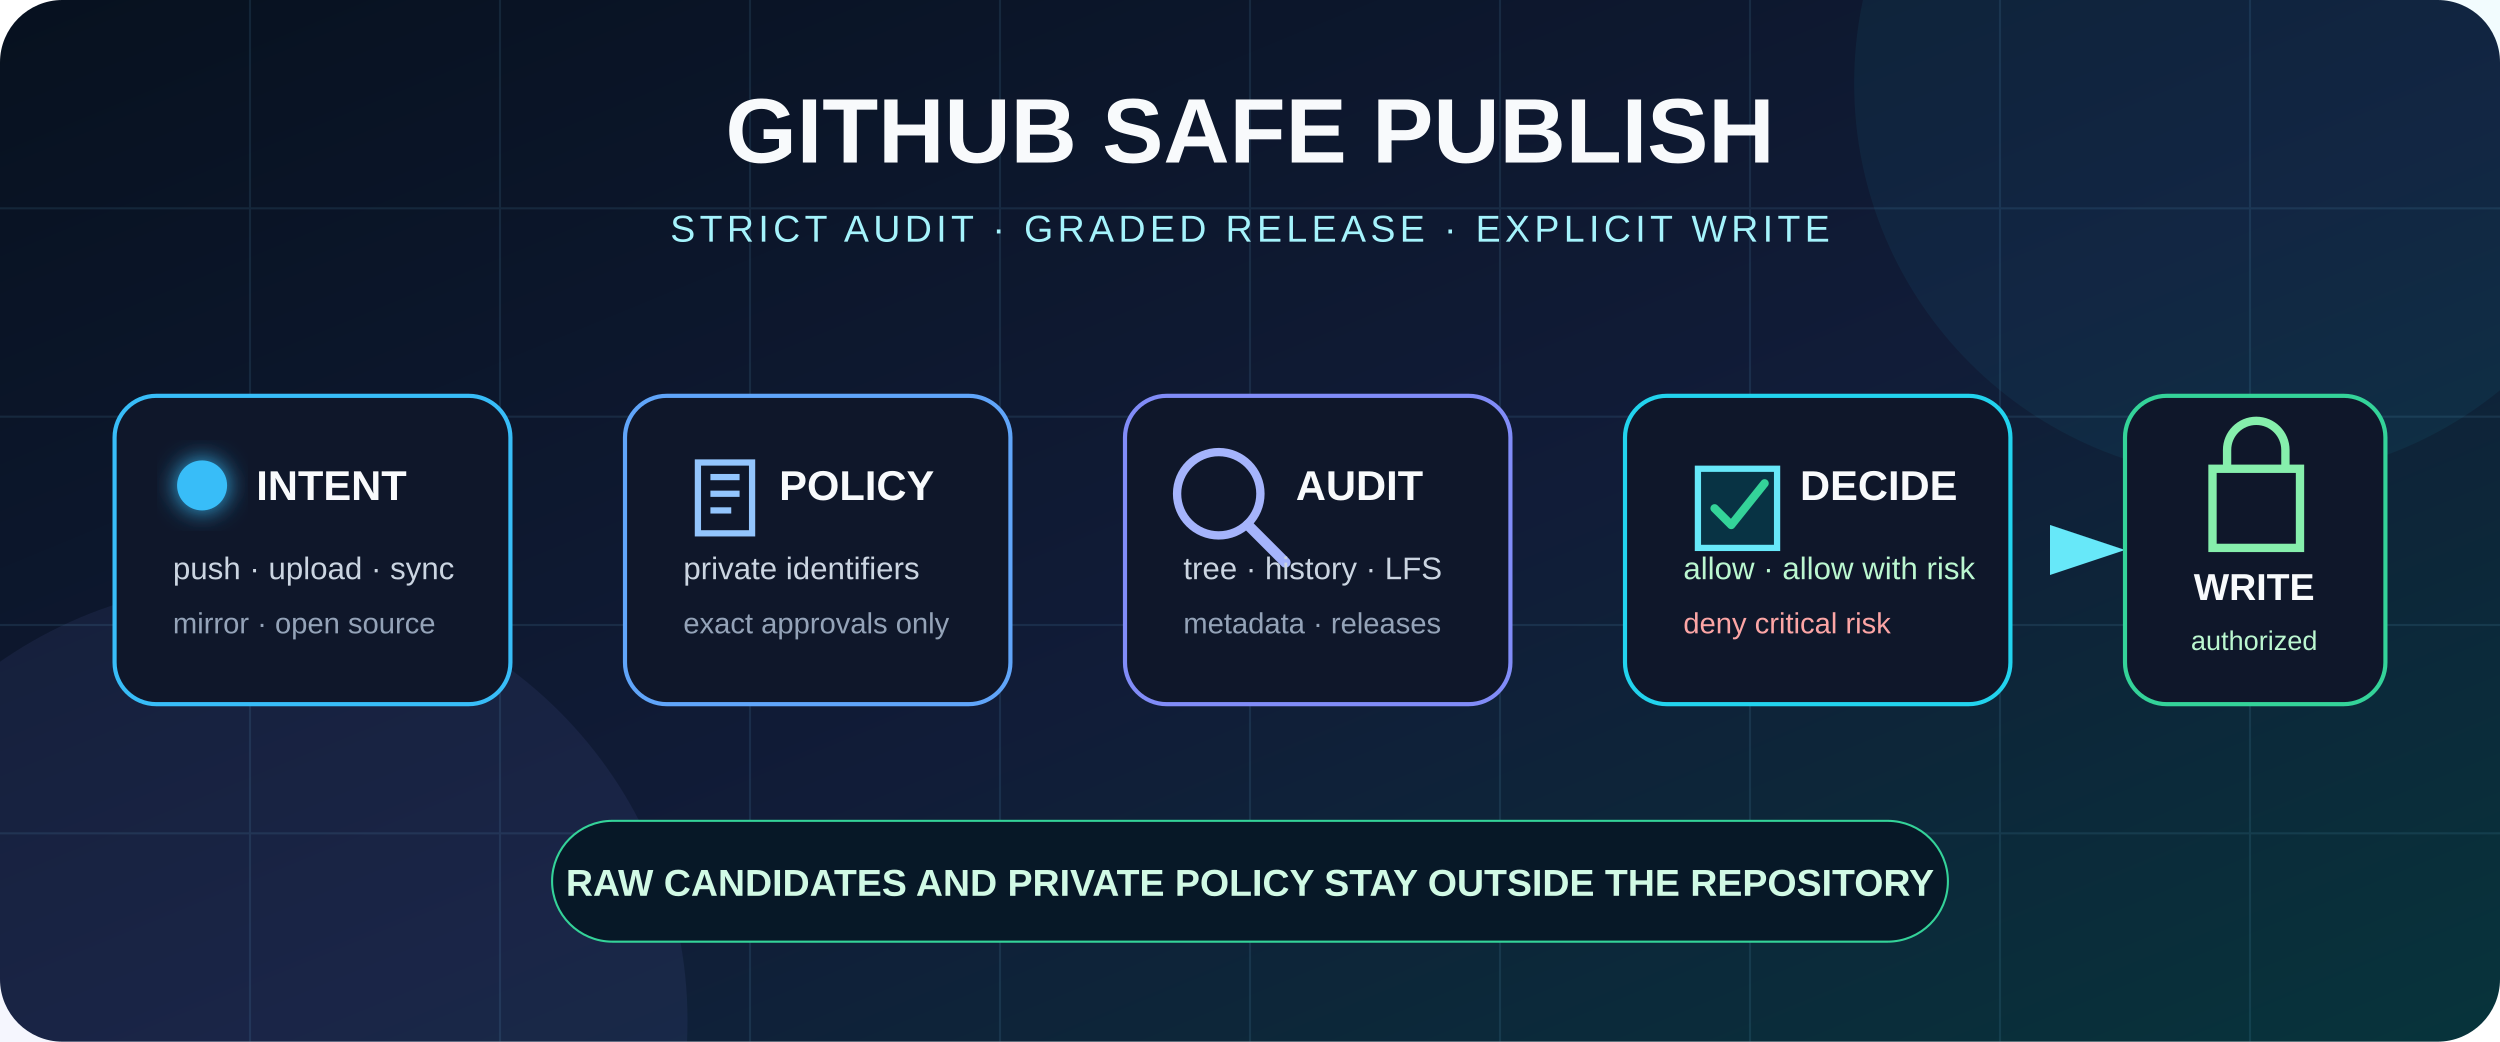
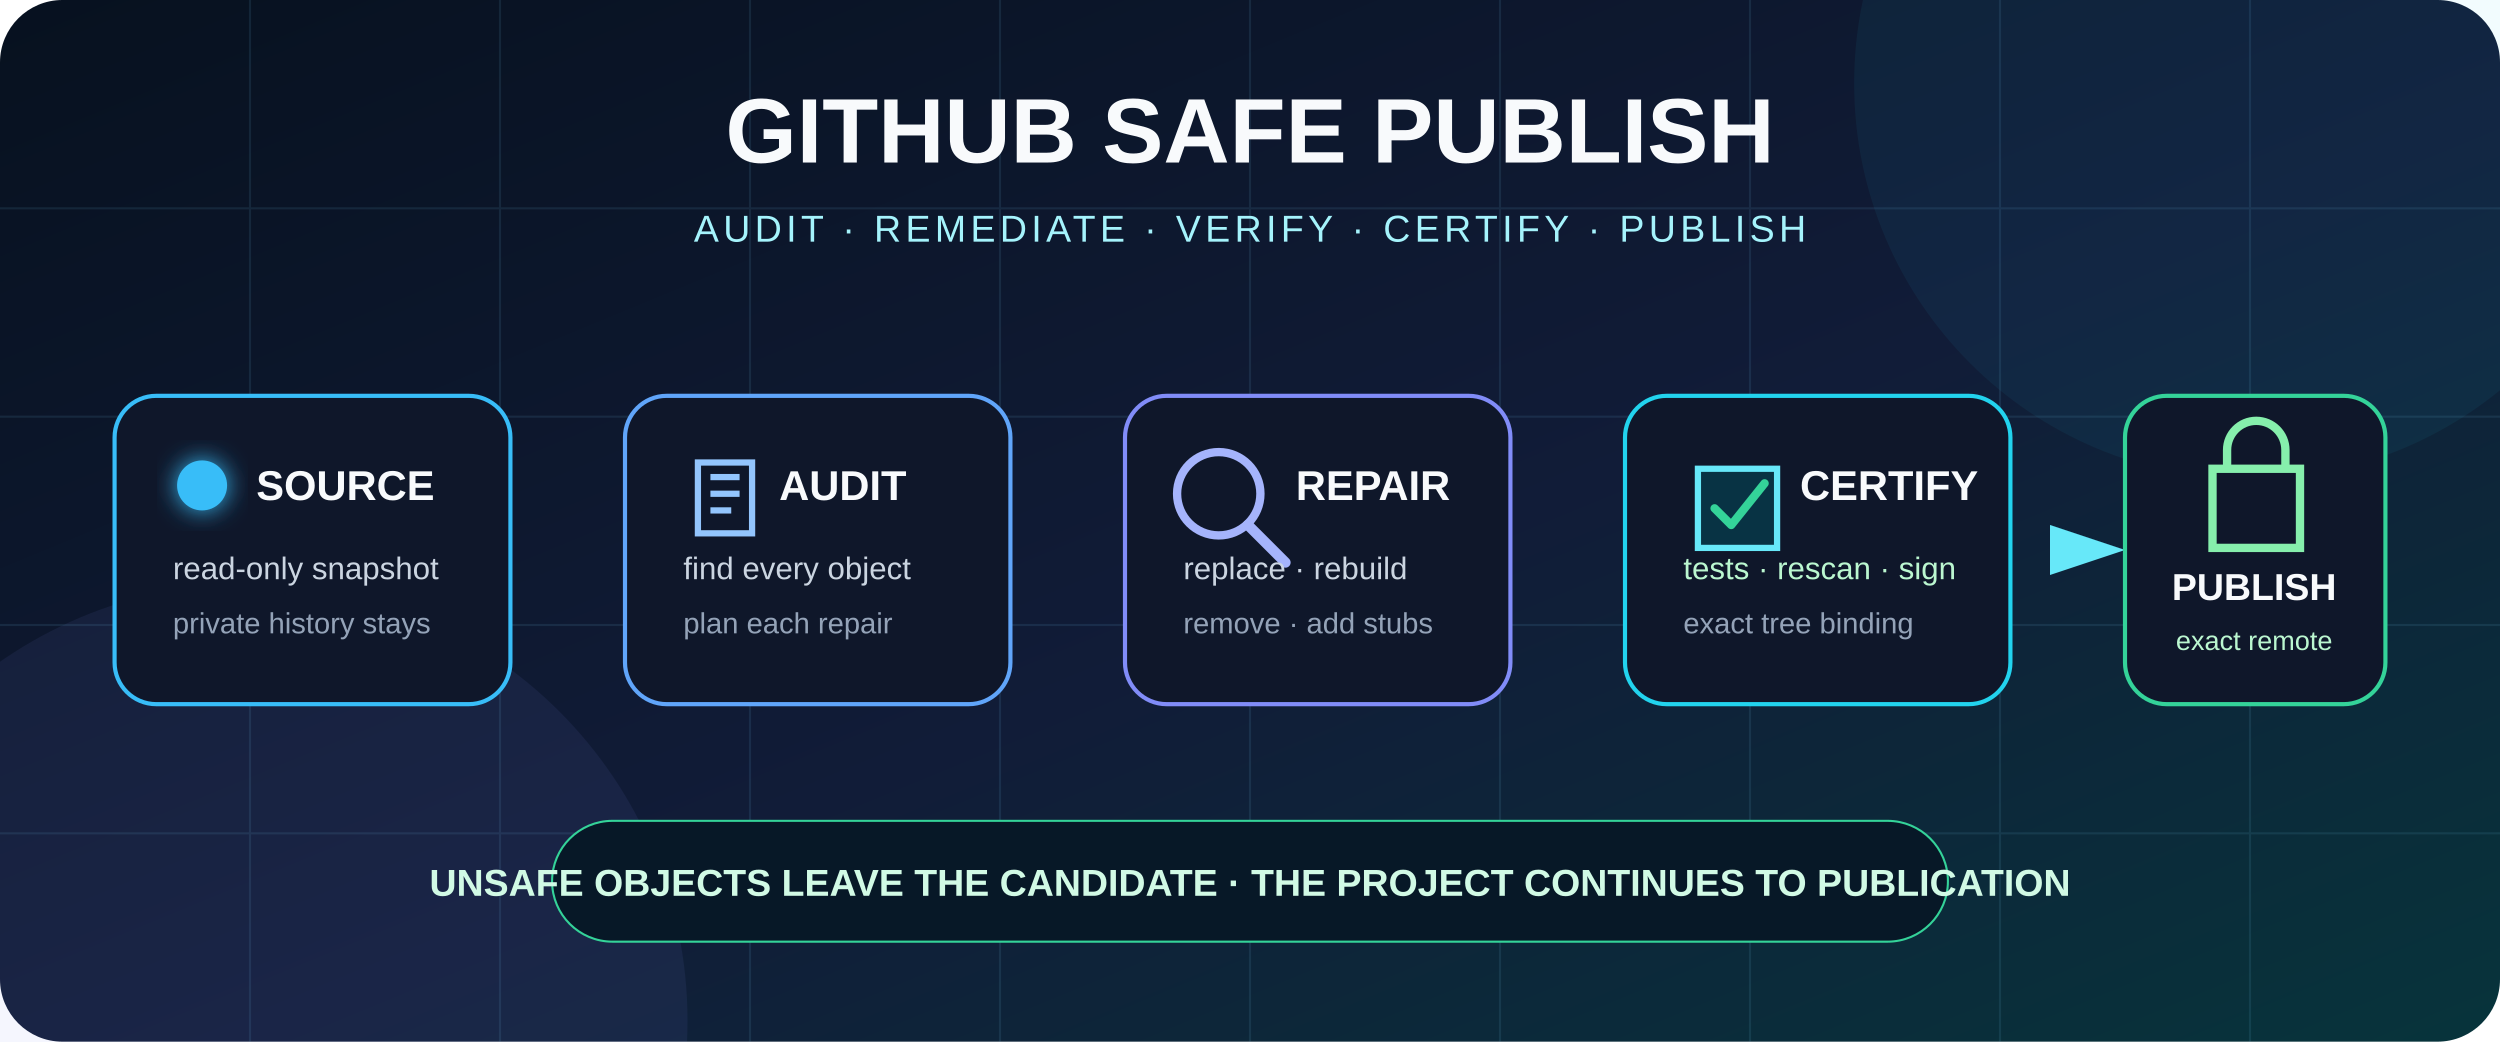
<svg xmlns="http://www.w3.org/2000/svg" width="1200" height="500" viewBox="0 0 1200 500" role="img" aria-labelledby="title desc">
  <style>:root { color-scheme: only light; }</style>
  <defs>
    <linearGradient id="bg" x1="0" y1="0" x2="1" y2="1">
      <stop offset="0" stop-color="#07111f" />
      <stop offset="0.55" stop-color="#111c38" />
      <stop offset="1" stop-color="#07343b" />
    </linearGradient>
    <linearGradient id="flow" x1="0" y1="0" x2="1" y2="0">
      <stop offset="0" stop-color="#38bdf8" />
      <stop offset="0.5" stop-color="#818cf8" />
      <stop offset="1" stop-color="#34d399" />
    </linearGradient>
    <filter id="glow" x="-40%" y="-40%" width="180%" height="180%">
      <feGaussianBlur stdDeviation="6" result="blur" />
      <feMerge>
        <feMergeNode in="blur" />
        <feMergeNode in="SourceGraphic" />
      </feMerge>
    </filter>
    <marker id="arrow" markerWidth="10" markerHeight="10" refX="9" refY="3" orient="auto" markerUnits="strokeWidth">
      <path d="M0,0 L0,6 L9,3 z" fill="#67e8f9" />
    </marker>
  </defs>
  <rect width="1200" height="500" rx="30" fill="url(#bg)" />
  <circle cx="1080" cy="40" r="190" fill="#22d3ee" opacity="0.06" />
  <circle cx="120" cy="490" r="210" fill="#818cf8" opacity="0.08" />
  <g opacity="0.10" stroke="#7dd3fc">
    <path d="M0 100H1200M0 200H1200M0 300H1200M0 400H1200" />
    <path d="M120 0V500M240 0V500M360 0V500M480 0V500M600 0V500M720 0V500M840 0V500M960 0V500M1080 0V500" />
  </g>
  <text x="600" y="78" text-anchor="middle" fill="#f8fafc" font-family="Segoe UI,Arial,sans-serif" font-size="44" font-weight="750">GITHUB SAFE PUBLISH</text>
-   <text x="600" y="116" text-anchor="middle" fill="#a5f3fc" font-family="Segoe UI,Arial,sans-serif" font-size="18" letter-spacing="2.1">STRICT AUDIT · GRADED RELEASE · EXPLICIT WRITE</text>
+   <text x="600" y="116" text-anchor="middle" fill="#a5f3fc" font-family="Segoe UI,Arial,sans-serif" font-size="18" letter-spacing="2.1">AUDIT · REMEDIATE · VERIFY · CERTIFY · PUBLISH</text>
  <path d="M245 264H300M485 264H540M725 264H780M965 264H1020" stroke="url(#flow)" stroke-width="4" marker-end="url(#arrow)" />
  <g font-family="Segoe UI,Arial,sans-serif">
    <g transform="translate(55 190)">
      <rect width="190" height="148" rx="20" fill="#0f172a" stroke="#38bdf8" stroke-width="2" />
      <circle cx="42" cy="43" r="12" fill="#38bdf8" filter="url(#glow)" />
-       <text x="68" y="50" fill="#f8fafc" font-size="20" font-weight="700">INTENT</text>
-       <text x="28" y="88" fill="#cbd5e1" font-size="15">push · upload · sync</text>
-       <text x="28" y="114" fill="#94a3b8" font-size="14">mirror · open source</text>
+       <text x="68" y="50" fill="#f8fafc" font-size="20" font-weight="700">SOURCE</text>
+       <text x="28" y="88" fill="#cbd5e1" font-size="15">read-only snapshot</text>
+       <text x="28" y="114" fill="#94a3b8" font-size="14">private history stays</text>
    </g>
    <g transform="translate(300 190)">
      <rect width="185" height="148" rx="20" fill="#0f172a" stroke="#60a5fa" stroke-width="2" />
      <path d="M35 32h26v34H35zM41 39h14M41 47h14M41 55h10" fill="none" stroke="#93c5fd" stroke-width="3" />
-       <text x="74" y="50" fill="#f8fafc" font-size="20" font-weight="700">POLICY</text>
-       <text x="28" y="88" fill="#cbd5e1" font-size="15">private identifiers</text>
-       <text x="28" y="114" fill="#94a3b8" font-size="14">exact approvals only</text>
+       <text x="74" y="50" fill="#f8fafc" font-size="20" font-weight="700">AUDIT</text>
+       <text x="28" y="88" fill="#cbd5e1" font-size="15">find every object</text>
+       <text x="28" y="114" fill="#94a3b8" font-size="14">plan each repair</text>
    </g>
    <g transform="translate(540 190)">
      <rect width="185" height="148" rx="20" fill="#0f172a" stroke="#818cf8" stroke-width="2" />
      <circle cx="45" cy="47" r="20" fill="none" stroke="#a5b4fc" stroke-width="4" />
      <path d="M59 62l18 18" stroke="#a5b4fc" stroke-width="5" stroke-linecap="round" />
-       <text x="82" y="50" fill="#f8fafc" font-size="20" font-weight="700">AUDIT</text>
-       <text x="28" y="88" fill="#cbd5e1" font-size="15">tree · history · LFS</text>
-       <text x="28" y="114" fill="#94a3b8" font-size="14">metadata · releases</text>
+       <text x="82" y="50" fill="#f8fafc" font-size="20" font-weight="700">REPAIR</text>
+       <text x="28" y="88" fill="#cbd5e1" font-size="15">replace · rebuild</text>
+       <text x="28" y="114" fill="#94a3b8" font-size="14">remove · add stubs</text>
    </g>
    <g transform="translate(780 190)">
      <rect width="185" height="148" rx="20" fill="#0f172a" stroke="#22d3ee" stroke-width="2" />
      <path d="M35 35h38v38H35z" fill="#083344" stroke="#67e8f9" stroke-width="3" />
      <path d="M43 54l8 8 16-20" fill="none" stroke="#34d399" stroke-width="4" stroke-linecap="round" stroke-linejoin="round" />
-       <text x="84" y="50" fill="#f8fafc" font-size="20" font-weight="700">DECIDE</text>
-       <text x="28" y="88" fill="#bbf7d0" font-size="15">allow · allow with risk</text>
-       <text x="28" y="114" fill="#fca5a5" font-size="14">deny critical risk</text>
+       <text x="84" y="50" fill="#f8fafc" font-size="20" font-weight="700">CERTIFY</text>
+       <text x="28" y="88" fill="#bbf7d0" font-size="15">tests · rescan · sign</text>
+       <text x="28" y="114" fill="#94a3b8" font-size="14">exact tree binding</text>
    </g>
    <g transform="translate(1020 190)">
      <rect width="125" height="148" rx="20" fill="#0f172a" stroke="#34d399" stroke-width="2" />
      <path d="M42 35h42v38H42zM49 35v-9a14 14 0 0128 0v9" fill="none" stroke="#86efac" stroke-width="4" />
-       <text x="62" y="98" text-anchor="middle" fill="#f8fafc" font-size="18" font-weight="700">WRITE</text>
-       <text x="62" y="122" text-anchor="middle" fill="#bbf7d0" font-size="13">authorized</text>
+       <text x="62" y="98" text-anchor="middle" fill="#f8fafc" font-size="18" font-weight="700">PUBLISH</text>
+       <text x="62" y="122" text-anchor="middle" fill="#bbf7d0" font-size="13">exact remote</text>
    </g>
  </g>
  <rect x="265" y="394" width="670" height="58" rx="29" fill="#071827" stroke="#34d399" />
-   <text x="600" y="430" text-anchor="middle" fill="#d1fae5" font-family="Segoe UI,Arial,sans-serif" font-size="18" font-weight="650">RAW CANDIDATES AND PRIVATE POLICY STAY OUTSIDE THE REPOSITORY</text>
+   <text x="600" y="430" text-anchor="middle" fill="#d1fae5" font-family="Segoe UI,Arial,sans-serif" font-size="18" font-weight="650">UNSAFE OBJECTS LEAVE THE CANDIDATE · THE PROJECT CONTINUES TO PUBLICATION</text>
</svg>
